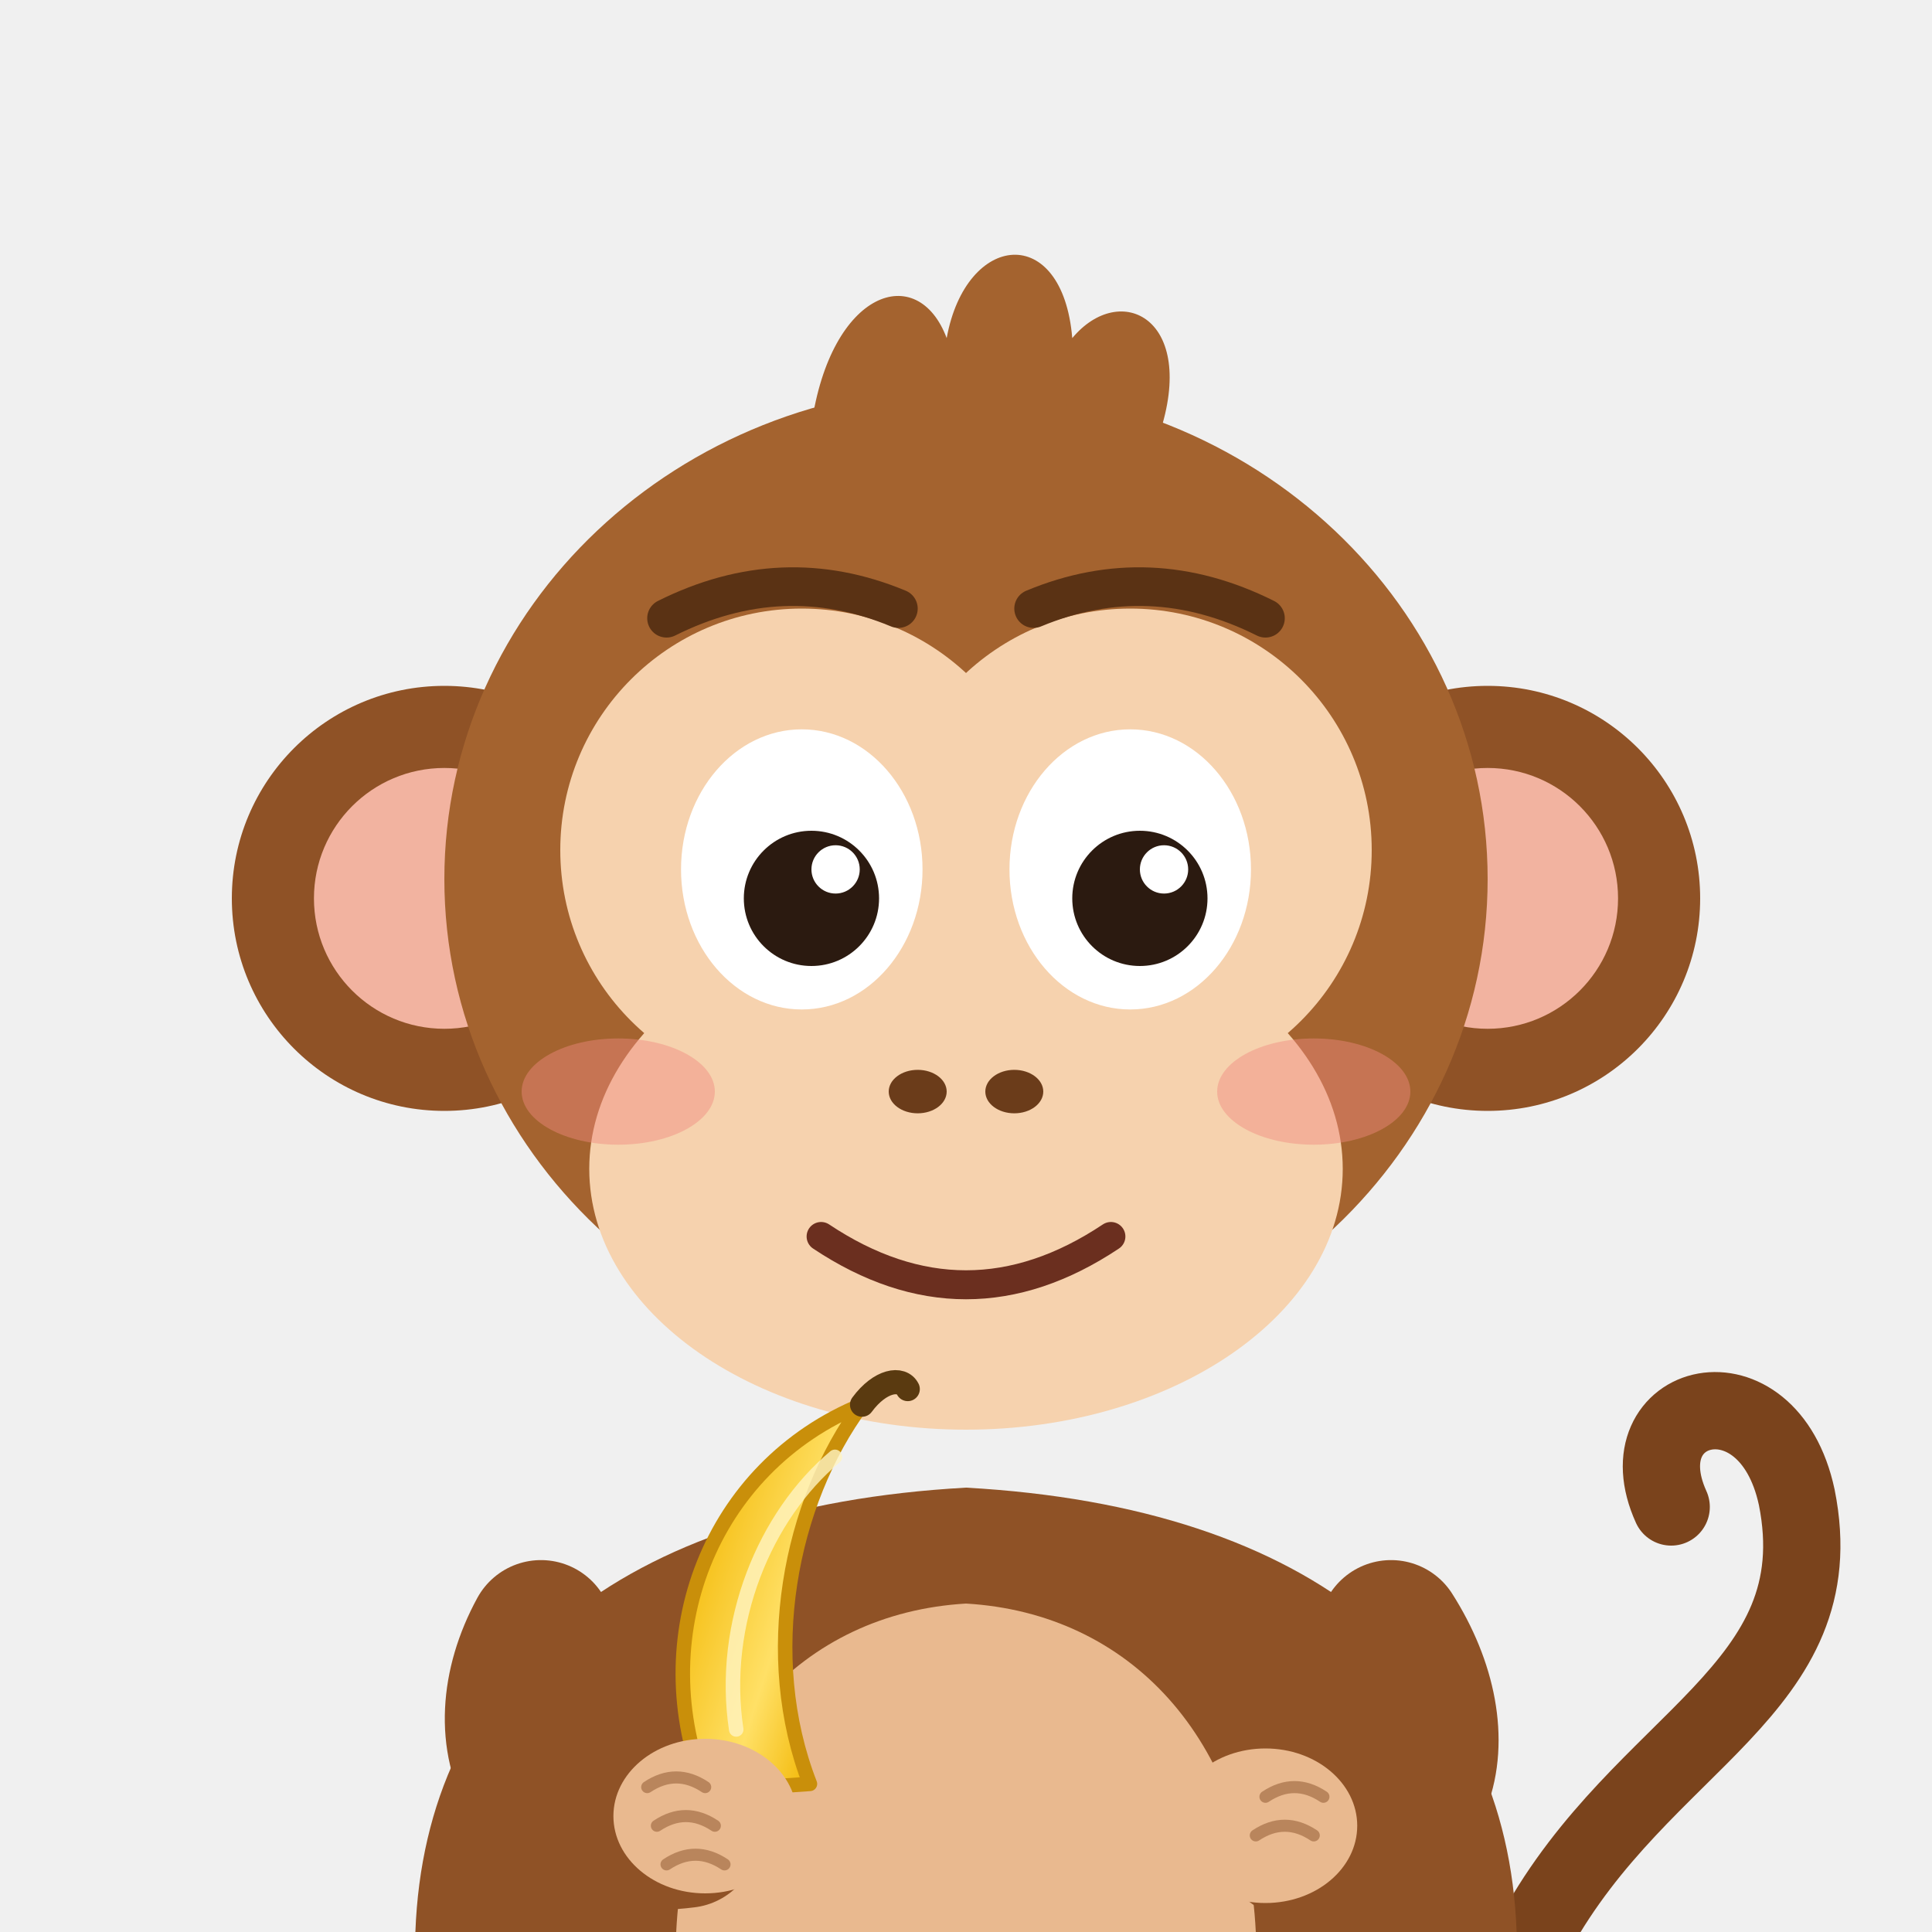
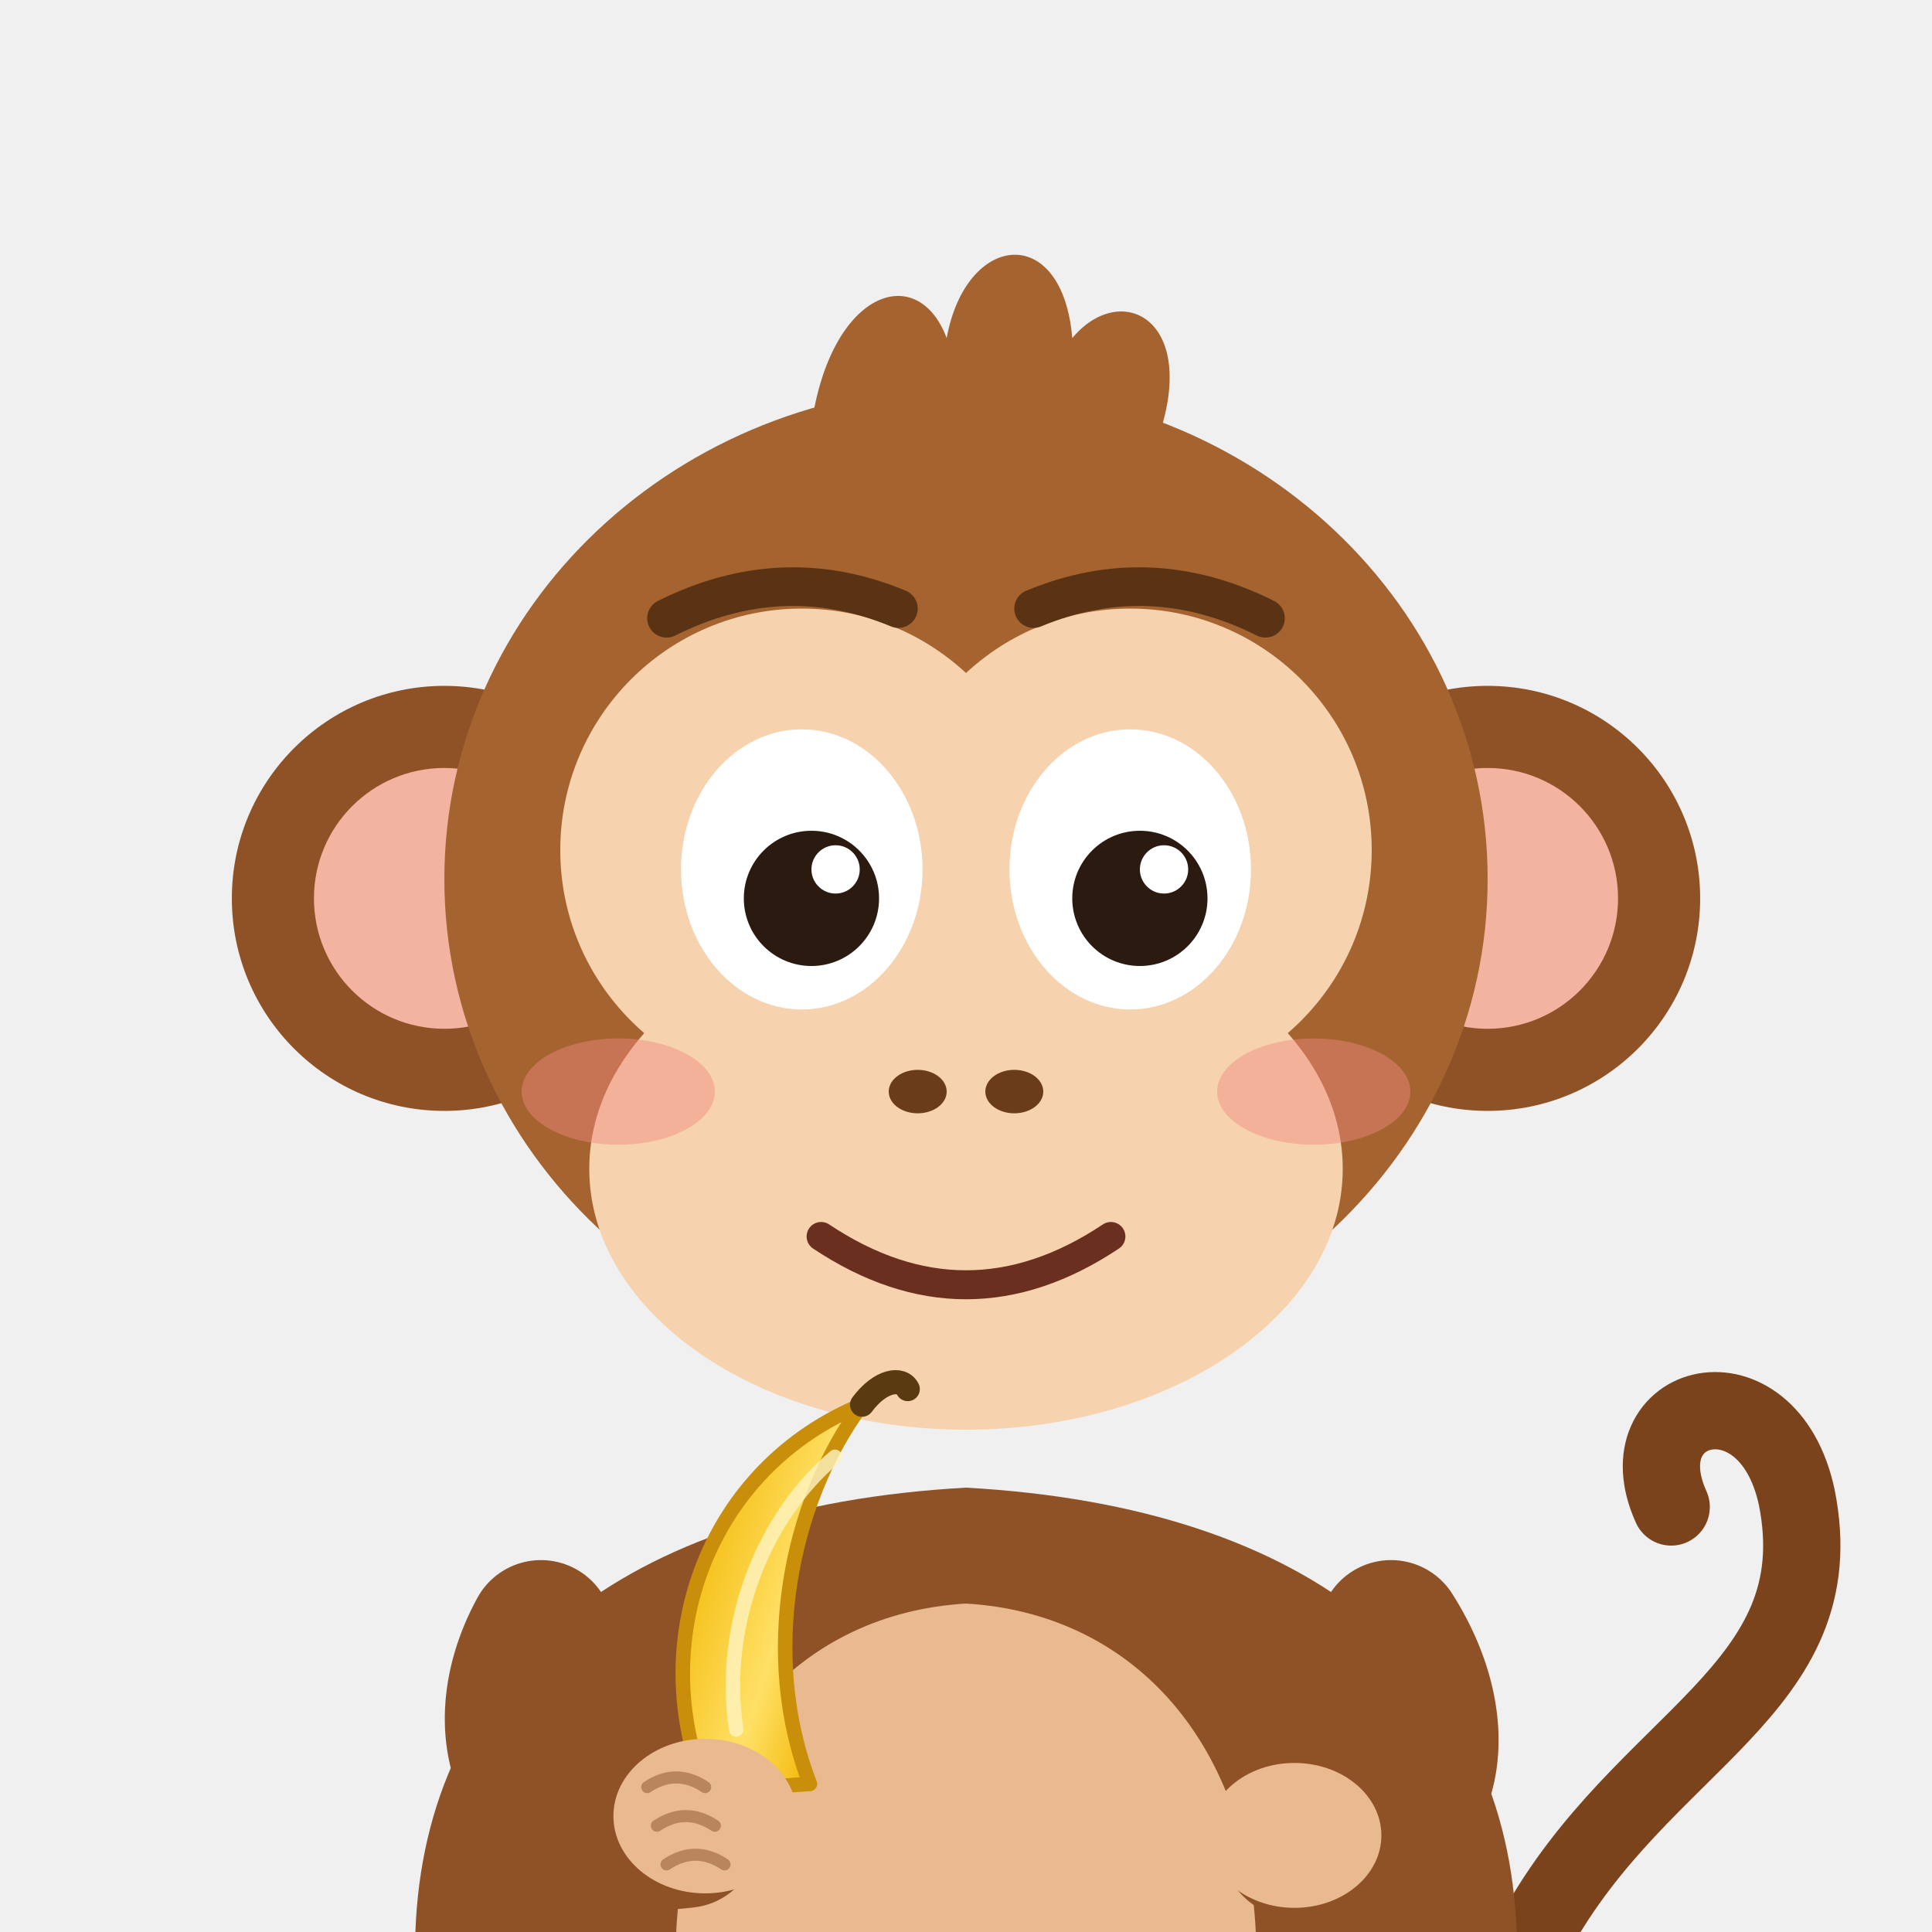
<svg xmlns="http://www.w3.org/2000/svg" viewBox="0 0 400 400" class="mk">
  <style>
+ .mk-armr{display:none}.lg-hero .mk-armr{display:inline}.lg-hero .mk-armrest{display:none}
.mk-body{transform-origin:200px 400px;animation:mkSway 5s ease-in-out infinite}
@keyframes mkSway{0%,100%{transform:rotate(-1.5deg)}50%{transform:rotate(1.5deg)}}
.mk-eyes{transform-origin:200px 180px;animation:mkBlink 4.6s infinite}
@keyframes mkBlink{0%,90%,100%{transform:scaleY(1)}93%{transform:scaleY(.08)}}
.mk-pup{animation:mkLook 8s ease-in-out infinite;transition:transform .3s}
@keyframes mkLook{0%,35%,100%{transform:translate(0,0)}42%,55%{transform:translate(-6px,1px)}62%,72%{transform:translate(6px,-1px)}}
/* права рука махає, ліва з бананом злегка похитується */
- .mk-armr{transform-origin:288px 338px;animation:mkRestR 3.6s ease-in-out infinite}
- @keyframes mkRestR{0%,100%{transform:rotate(0)}50%{transform:rotate(4deg)}}
+ .mk-armr{transform-origin:290px 338px;animation:mkWave 2.4s ease-in-out infinite}
+ @keyframes mkWave{0%,60%,100%{transform:rotate(0)}70%{transform:rotate(-14deg)}80%{transform:rotate(6deg)}90%{transform:rotate(-10deg)}}
.mk-arml{transform-origin:112px 338px;animation:mkBan 3.4s ease-in-out infinite}
@keyframes mkBan{0%,100%{transform:rotate(0)}50%{transform:rotate(-4deg)}}
.mood-happy .mk-armr{animation:mkCheer .55s ease-in-out infinite}
- @keyframes mkCheer{0%,100%{transform:rotate(-150deg)}50%{transform:rotate(-172deg)}}
+ @keyframes mkCheer{0%,100%{transform:rotate(-8deg)}50%{transform:rotate(-26deg)}}
.mood-happy .mk-arml{animation:mkCheerL .55s ease-in-out infinite}
@keyframes mkCheerL{0%,100%{transform:rotate(0)}50%{transform:rotate(14deg)}}
.mood-angry .mk-armr{animation:mkFist .3s ease-in-out infinite}
@keyframes mkFist{0%,100%{transform:rotate(4deg)}50%{transform:rotate(-8deg)}}
- .thinking .mk-armr{animation:none;transform:rotate(100deg)}
+ .thinking .mk-armr{animation:none;transform:rotate(-32deg) translate(-22px,10px)}
/* тапнули по мавпочці — здивувалась: підстрибнула, очі круглі, брови вгору, рот «О» */
.poked .mk-body{animation:mkPoke .7s cubic-bezier(.3,1.8,.5,1)}
@keyframes mkPoke{0%{transform:scale(1,1)}20%{transform:scale(1.08,.9) translateY(10px)}50%{transform:scale(.95,1.08) translateY(-18px)}100%{transform:none}}
.poked .mk-pup{animation:none;transform:scale(.7);transform-box:fill-box;transform-origin:center}
.poked .mk-bnorm{opacity:0}.poked .mk-bhappy{opacity:1;transform:translateY(-8px)}
.poked .mk-norm{opacity:0}.poked .mk-talk{opacity:1}.poked .mk-talkin{animation:none}
- .poked .mk-armr{animation:none;transform:rotate(-60deg)}
+ .poked .mk-armr{animation:none;transform:rotate(-30deg)}
.mk-tail{transform-origin:330px 390px;animation:mkTail 3s ease-in-out infinite}
@keyframes mkTail{0%,100%{transform:rotate(-6deg)}50%{transform:rotate(8deg)}}
.mk-happy,.mk-angry,.mk-bhappy,.mk-bangry,.mk-eyeshappy,.mk-steam,.mk-red,.mk-talk,.mk-spark{opacity:0}
.mk-happy,.mk-angry,.mk-norm,.mk-talk{transition:opacity .2s}
/* радіє */
.mood-happy .mk-norm,.mood-happy .mk-bnorm,.mood-happy .mk-eyes{opacity:0}
.mood-happy .mk-happy,.mood-happy .mk-bhappy,.mood-happy .mk-eyeshappy,.mood-happy .mk-spark{opacity:1}
.mood-happy .mk-body{animation:mkJump .55s ease-in-out infinite}
@keyframes mkJump{0%,100%{transform:translateY(0)}50%{transform:translateY(-14px)}}
.mood-happy .mk-blush{opacity:.8}
.mk-spark{animation:mkSpark 1.2s ease-in-out infinite}
@keyframes mkSpark{0%,100%{transform:scale(.6)}50%{transform:scale(1.15)}}
/* злиться */
.mood-angry .mk-norm,.mood-angry .mk-bnorm{opacity:0}
.mood-angry .mk-angry,.mood-angry .mk-bangry,.mood-angry .mk-steam{opacity:1}
.mood-angry .mk-red{opacity:.35}
.mood-angry .mk-body{animation:mkShake .18s linear infinite}
@keyframes mkShake{0%,100%{transform:translateX(0)}25%{transform:translateX(-3px)}75%{transform:translateX(3px)}}
.mood-angry .mk-pup{animation:none;transform:translate(0,3px)}
.mk-steam{animation:mkSteam 1.4s ease-out infinite}
@keyframes mkSteam{0%{transform:translateY(8px) scale(.6)}100%{transform:translateY(-28px) scale(1.3)}}
.mood-angry .mk-steam{animation:mkSteam 1.4s ease-out infinite}
/* думає — очі вгору вбік */
.thinking .mk-pup{animation:none;transform:translate(7px,-7px)}
/* говорить — рот відкривається */
.talking:not(.mood-happy):not(.mood-angry) .mk-norm{opacity:0}
.talking:not(.mood-happy):not(.mood-angry) .mk-talk{opacity:1}
.mk-talkin{transform-origin:200px 262px;animation:mkTalk .32s ease-in-out infinite alternate}
@keyframes mkTalk{from{transform:scaleY(.35)}to{transform:scaleY(1)}}
</style>
  <g class="mk-tail">
    <path d="M318 400 C340 360 380 350 372 310 C366 282 336 290 346 312" fill="none" stroke="#7a431c" stroke-width="16" stroke-linecap="round" />
  </g>
  <g class="mk-body">
    <path d="M86 400 C88 346 128 312 200 308 C272 312 312 346 314 400 Z" fill="#8f5226" />
    <path d="M140 400 C142 360 166 334 200 332 C234 334 258 360 260 400 Z" fill="#e9b98f" />
    <circle cx="92" cy="186" r="44" fill="#8f5226" />
    <circle cx="92" cy="186" r="27" fill="#f2b3a0" />
    <circle cx="308" cy="186" r="44" fill="#8f5226" />
    <circle cx="308" cy="186" r="27" fill="#f2b3a0" />
    <ellipse cx="200" cy="182" rx="108" ry="102" fill="#a4632f" />
    <path d="M168 88 C172 60 190 54 196 70 C200 48 220 46 222 70 C232 58 248 66 240 90 C220 80 190 80 168 88 Z" fill="#a4632f" />
    <g fill="#f6d2ae">
      <circle cx="166" cy="176" r="50" />
      <circle cx="234" cy="176" r="50" />
      <ellipse cx="200" cy="242" rx="78" ry="54" />
    </g>
    <ellipse class="mk-red" cx="200" cy="200" rx="104" ry="90" fill="#ff3b30" />
    <ellipse class="mk-blush" cx="128" cy="226" rx="20" ry="11" fill="#f08a7e" opacity=".45" />
    <ellipse class="mk-blush" cx="272" cy="226" rx="20" ry="11" fill="#f08a7e" opacity=".45" />
    <g stroke="#5a3214" stroke-width="8" stroke-linecap="round" fill="none">
      <path class="mk-bnorm" d="M138 128 Q162 116 186 126" />
      <path class="mk-bnorm" d="M214 126 Q238 116 262 128" />
      <path class="mk-bhappy" d="M138 122 Q162 104 186 118" />
      <path class="mk-bhappy" d="M214 118 Q238 104 262 122" />
      <path class="mk-bangry" d="M138 118 L186 140" />
      <path class="mk-bangry" d="M262 118 L214 140" />
    </g>
    <g class="mk-eyes">
      <ellipse cx="166" cy="180" rx="25" ry="29" fill="#fff" />
      <ellipse cx="234" cy="180" rx="25" ry="29" fill="#fff" />
      <g class="mk-pup">
        <circle cx="168" cy="186" r="14" fill="#2b1a10" />
        <circle cx="236" cy="186" r="14" fill="#2b1a10" />
        <circle cx="173" cy="180" r="5" fill="#fff" />
        <circle cx="241" cy="180" r="5" fill="#fff" />
      </g>
    </g>
    <g class="mk-eyeshappy" stroke="#2b1a10" stroke-width="8" stroke-linecap="round" fill="none">
      <path d="M146 186 Q166 164 186 186" />
      <path d="M214 186 Q234 164 254 186" />
    </g>
    <ellipse cx="190" cy="226" rx="6" ry="4.5" fill="#6b3c1a" />
    <ellipse cx="210" cy="226" rx="6" ry="4.5" fill="#6b3c1a" />
    <path class="mk-norm" d="M170 256 Q200 276 230 256" fill="none" stroke="#6b2f1f" stroke-width="6" stroke-linecap="round" />
    <g class="mk-talk">
      <g class="mk-talkin">
        <ellipse cx="200" cy="262" rx="20" ry="16" fill="#6b2f1f" />
        <ellipse cx="200" cy="270" rx="11" ry="6" fill="#e5645a" />
      </g>
    </g>
    <g class="mk-happy">
      <path d="M160 248 Q200 300 240 248 Z" fill="#6b2f1f" />
      <path d="M168 250 L232 250 L228 258 L172 258 Z" fill="#fff" />
      <ellipse cx="200" cy="278" rx="16" ry="8" fill="#e5645a" />
    </g>
    <g class="mk-angry">
      <path d="M166 272 Q200 246 234 272 Q200 262 166 272 Z" fill="#6b2f1f" />
      <path d="M176 266 L224 266" stroke="#fff" stroke-width="5" stroke-linecap="round" />
    </g>
    <g class="mk-arml">
      <path d="M112 338 C100 360 110 384 142 380" fill="none" stroke="#8f5226" stroke-width="30" stroke-linecap="round" />
      <g transform="translate(150 372) rotate(18)">
        <defs>
          <linearGradient id="mkBan" x1="0" y1="0" x2="1" y2="0">
            <stop offset="0" stop-color="#f6c21c" />
            <stop offset=".55" stop-color="#ffe066" />
            <stop offset="1" stop-color="#f2b705" />
          </linearGradient>
        </defs>
        <path d="M-4 0 C-26 -26 -24 -64 2 -86 C-6 -62 -2 -30 16 -8 Z" fill="url(#mkBan)" stroke="#c98f0a" stroke-width="3" stroke-linejoin="round" />
        <path d="M-2 -14 C-12 -34 -10 -58 0 -74" fill="none" stroke="#fff4c2" stroke-width="3" stroke-linecap="round" opacity=".8" />
        <path d="M2 -86 C4 -92 8 -94 10 -92" fill="none" stroke="#5a3a10" stroke-width="5" stroke-linecap="round" />
        <path d="M-2 0 L4 10" stroke="#6b4a10" stroke-width="7" stroke-linecap="round" />
      </g>
      <ellipse cx="146" cy="376" rx="19" ry="16" fill="#e9b98f" />
      <path d="M134 370 q6 -4 12 0 M136 378 q6 -4 12 0 M138 386 q6 -4 12 0" fill="none" stroke="#b9855c" stroke-width="2.5" stroke-linecap="round" />
    </g>
+     <g class="mk-armrest">
+       <path d="M288 338 C302 360 296 384 268 382" fill="none" stroke="#8f5226" stroke-width="30" stroke-linecap="round" />
+       <ellipse cx="268" cy="380" rx="18" ry="15" fill="#e9b98f" />
+     </g>
    <g class="mk-armr">
-       <path d="M288 338 C302 360 296 384 268 382" fill="none" stroke="#8f5226" stroke-width="30" stroke-linecap="round" />
-       <ellipse cx="262" cy="378" rx="19" ry="16" fill="#e9b98f" />
-       <path d="M274 372 q-6 -4 -12 0 M272 380 q-6 -4 -12 0" fill="none" stroke="#b9855c" stroke-width="2.5" stroke-linecap="round" />
+       <path d="M290 338 C312 330 326 306 330 286" fill="none" stroke="#8f5226" stroke-width="30" stroke-linecap="round" />
+       <g transform="translate(332 272)">
+         <ellipse cx="0" cy="0" rx="20" ry="22" fill="#e9b98f" />
+         <g fill="#e9b98f">
+           <ellipse cx="-14" cy="-18" rx="6" ry="11" transform="rotate(-25 -14 -18)" />
+           <ellipse cx="-3" cy="-24" rx="6" ry="12" />
+           <ellipse cx="9" cy="-22" rx="6" ry="11" transform="rotate(18 9 -22)" />
+           <ellipse cx="20" cy="-8" rx="6" ry="10" transform="rotate(55 20 -8)" />
+         </g>
+         <ellipse cx="0" cy="4" rx="10" ry="9" fill="#f2c9a2" />
+       </g>
    </g>
    <g class="mk-steam" fill="#fff" opacity=".85">
      <circle cx="100" cy="100" r="14" />
      <circle cx="86" cy="82" r="10" />
      <circle cx="300" cy="100" r="14" />
      <circle cx="314" cy="82" r="10" />
    </g>
    <g class="mk-spark" fill="#ffd23f">
      <path d="M70 110 l6 14 14 6 -14 6 -6 14 -6 -14 -14 -6 14 -6z" />
      <path d="M330 104 l5 12 12 5 -12 5 -5 12 -5 -12 -12 -5 12 -5z" />
    </g>
  </g>
</svg>
